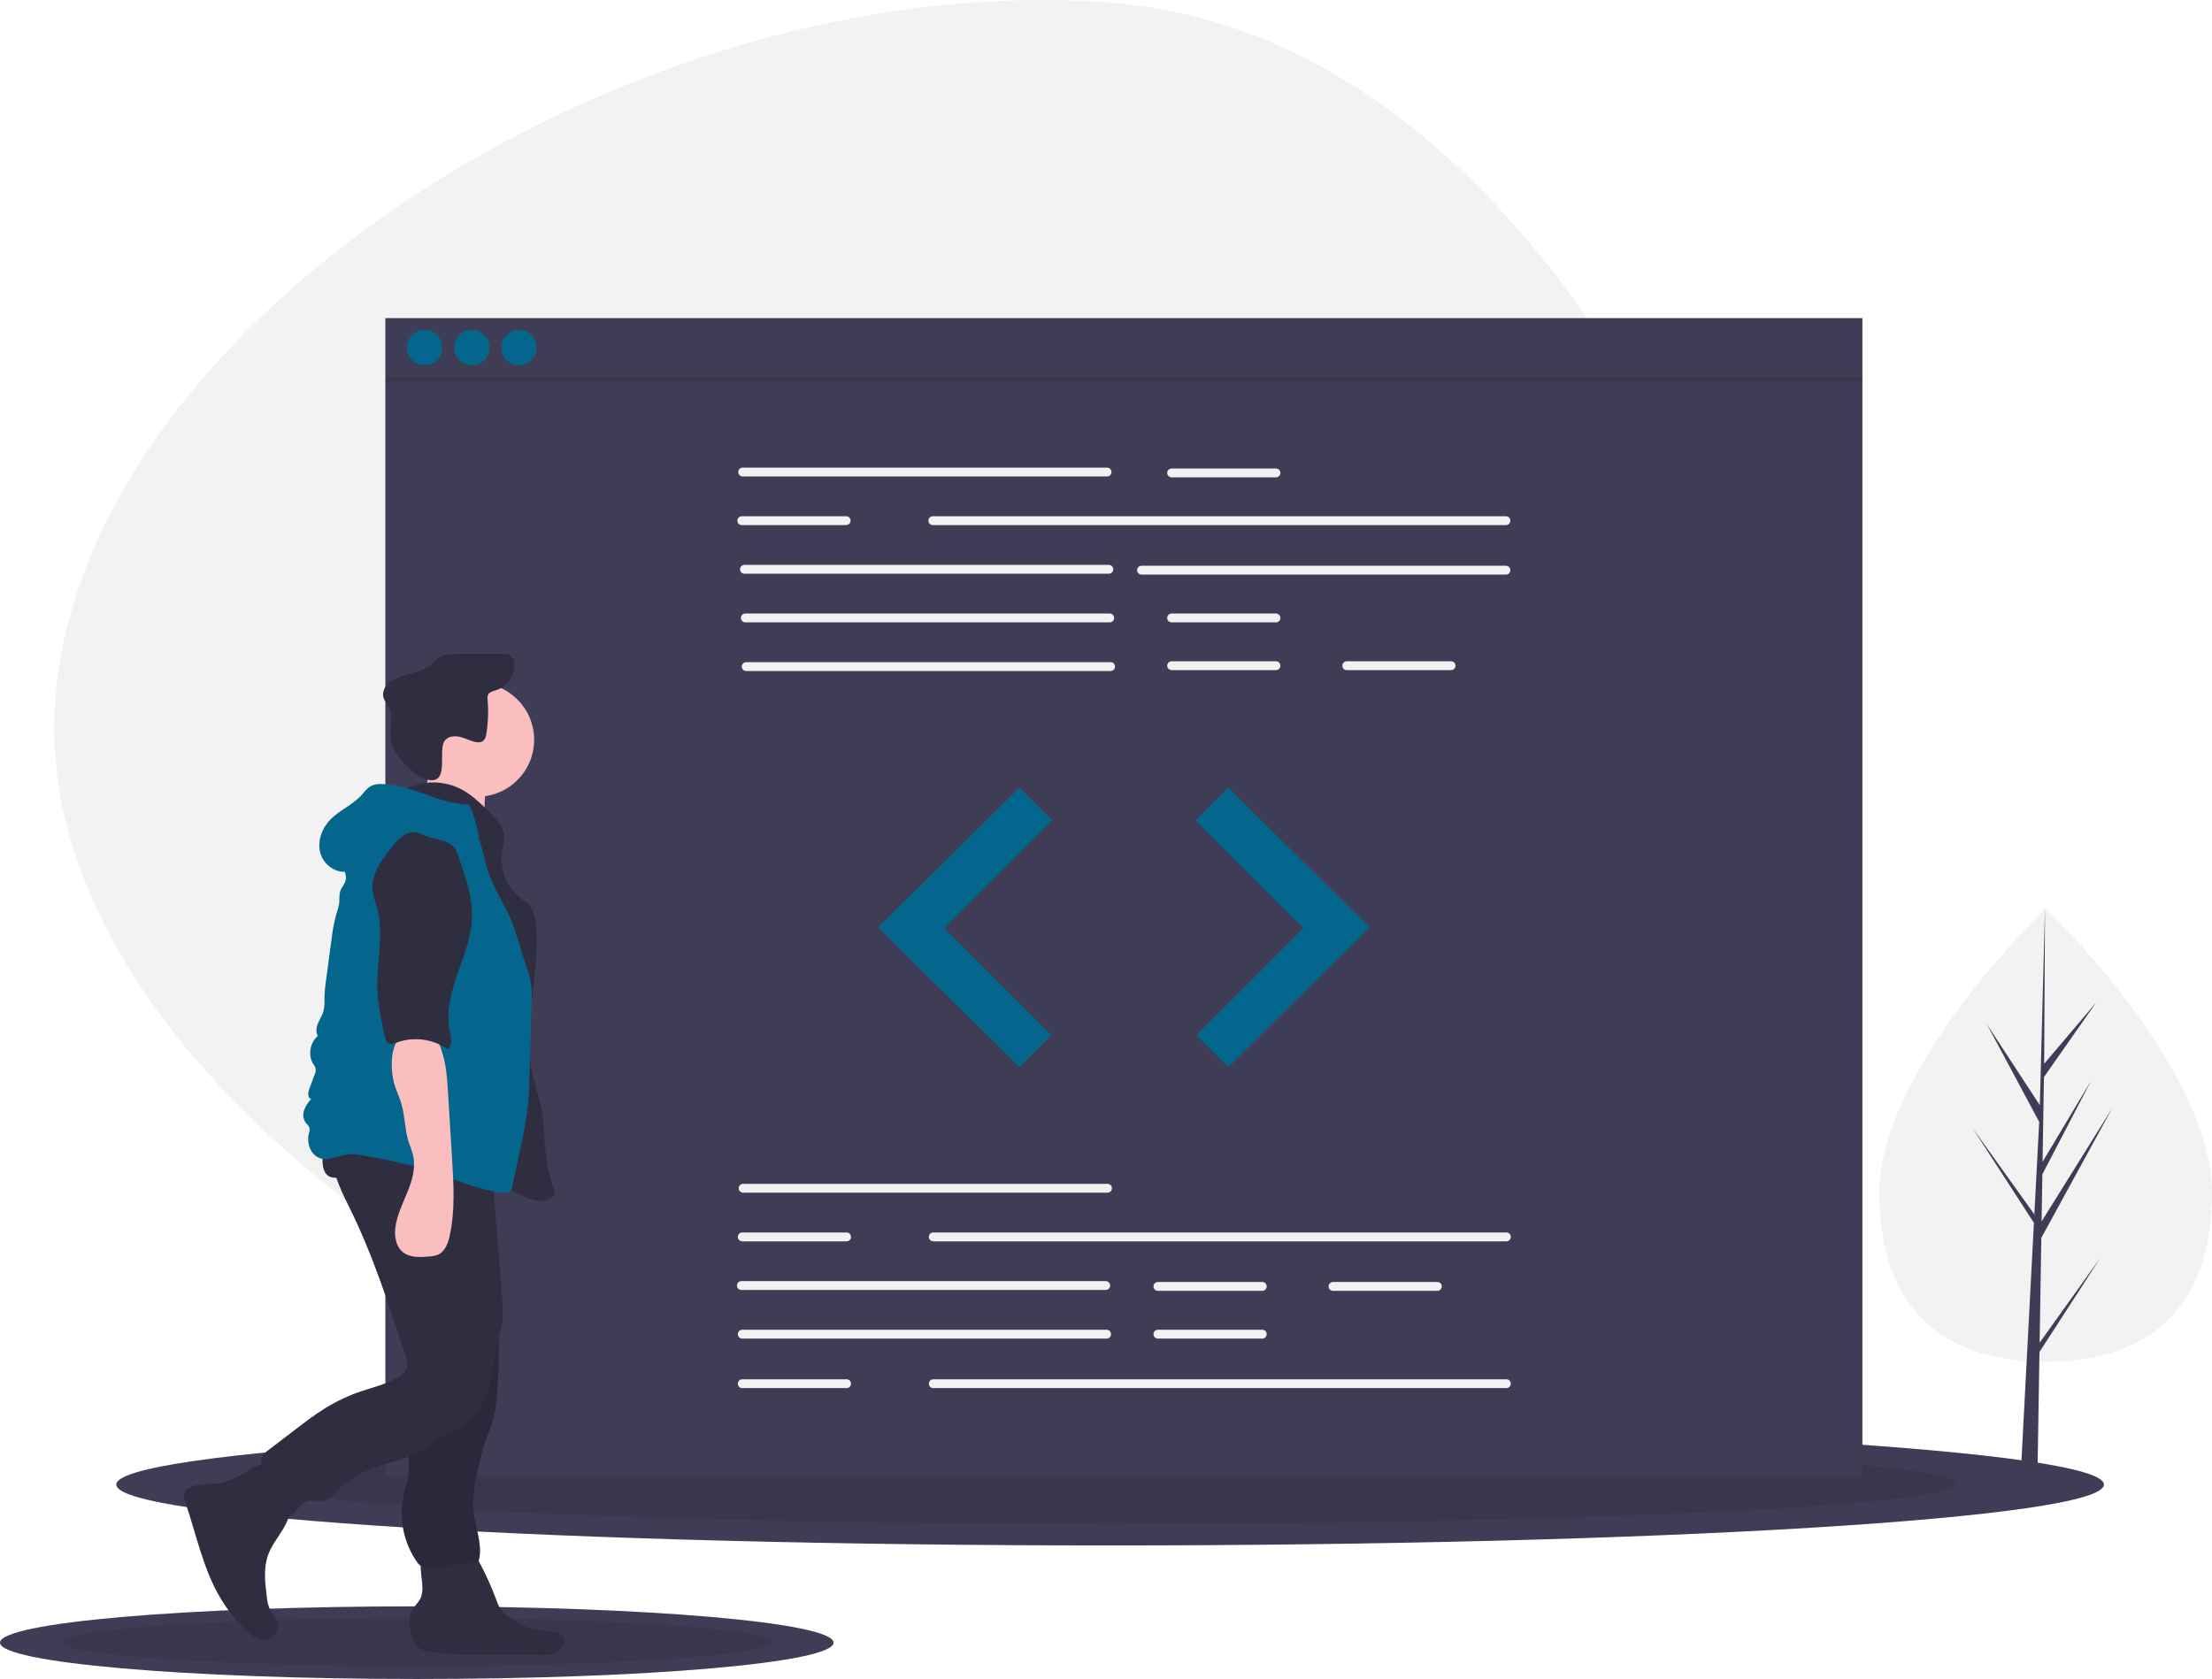
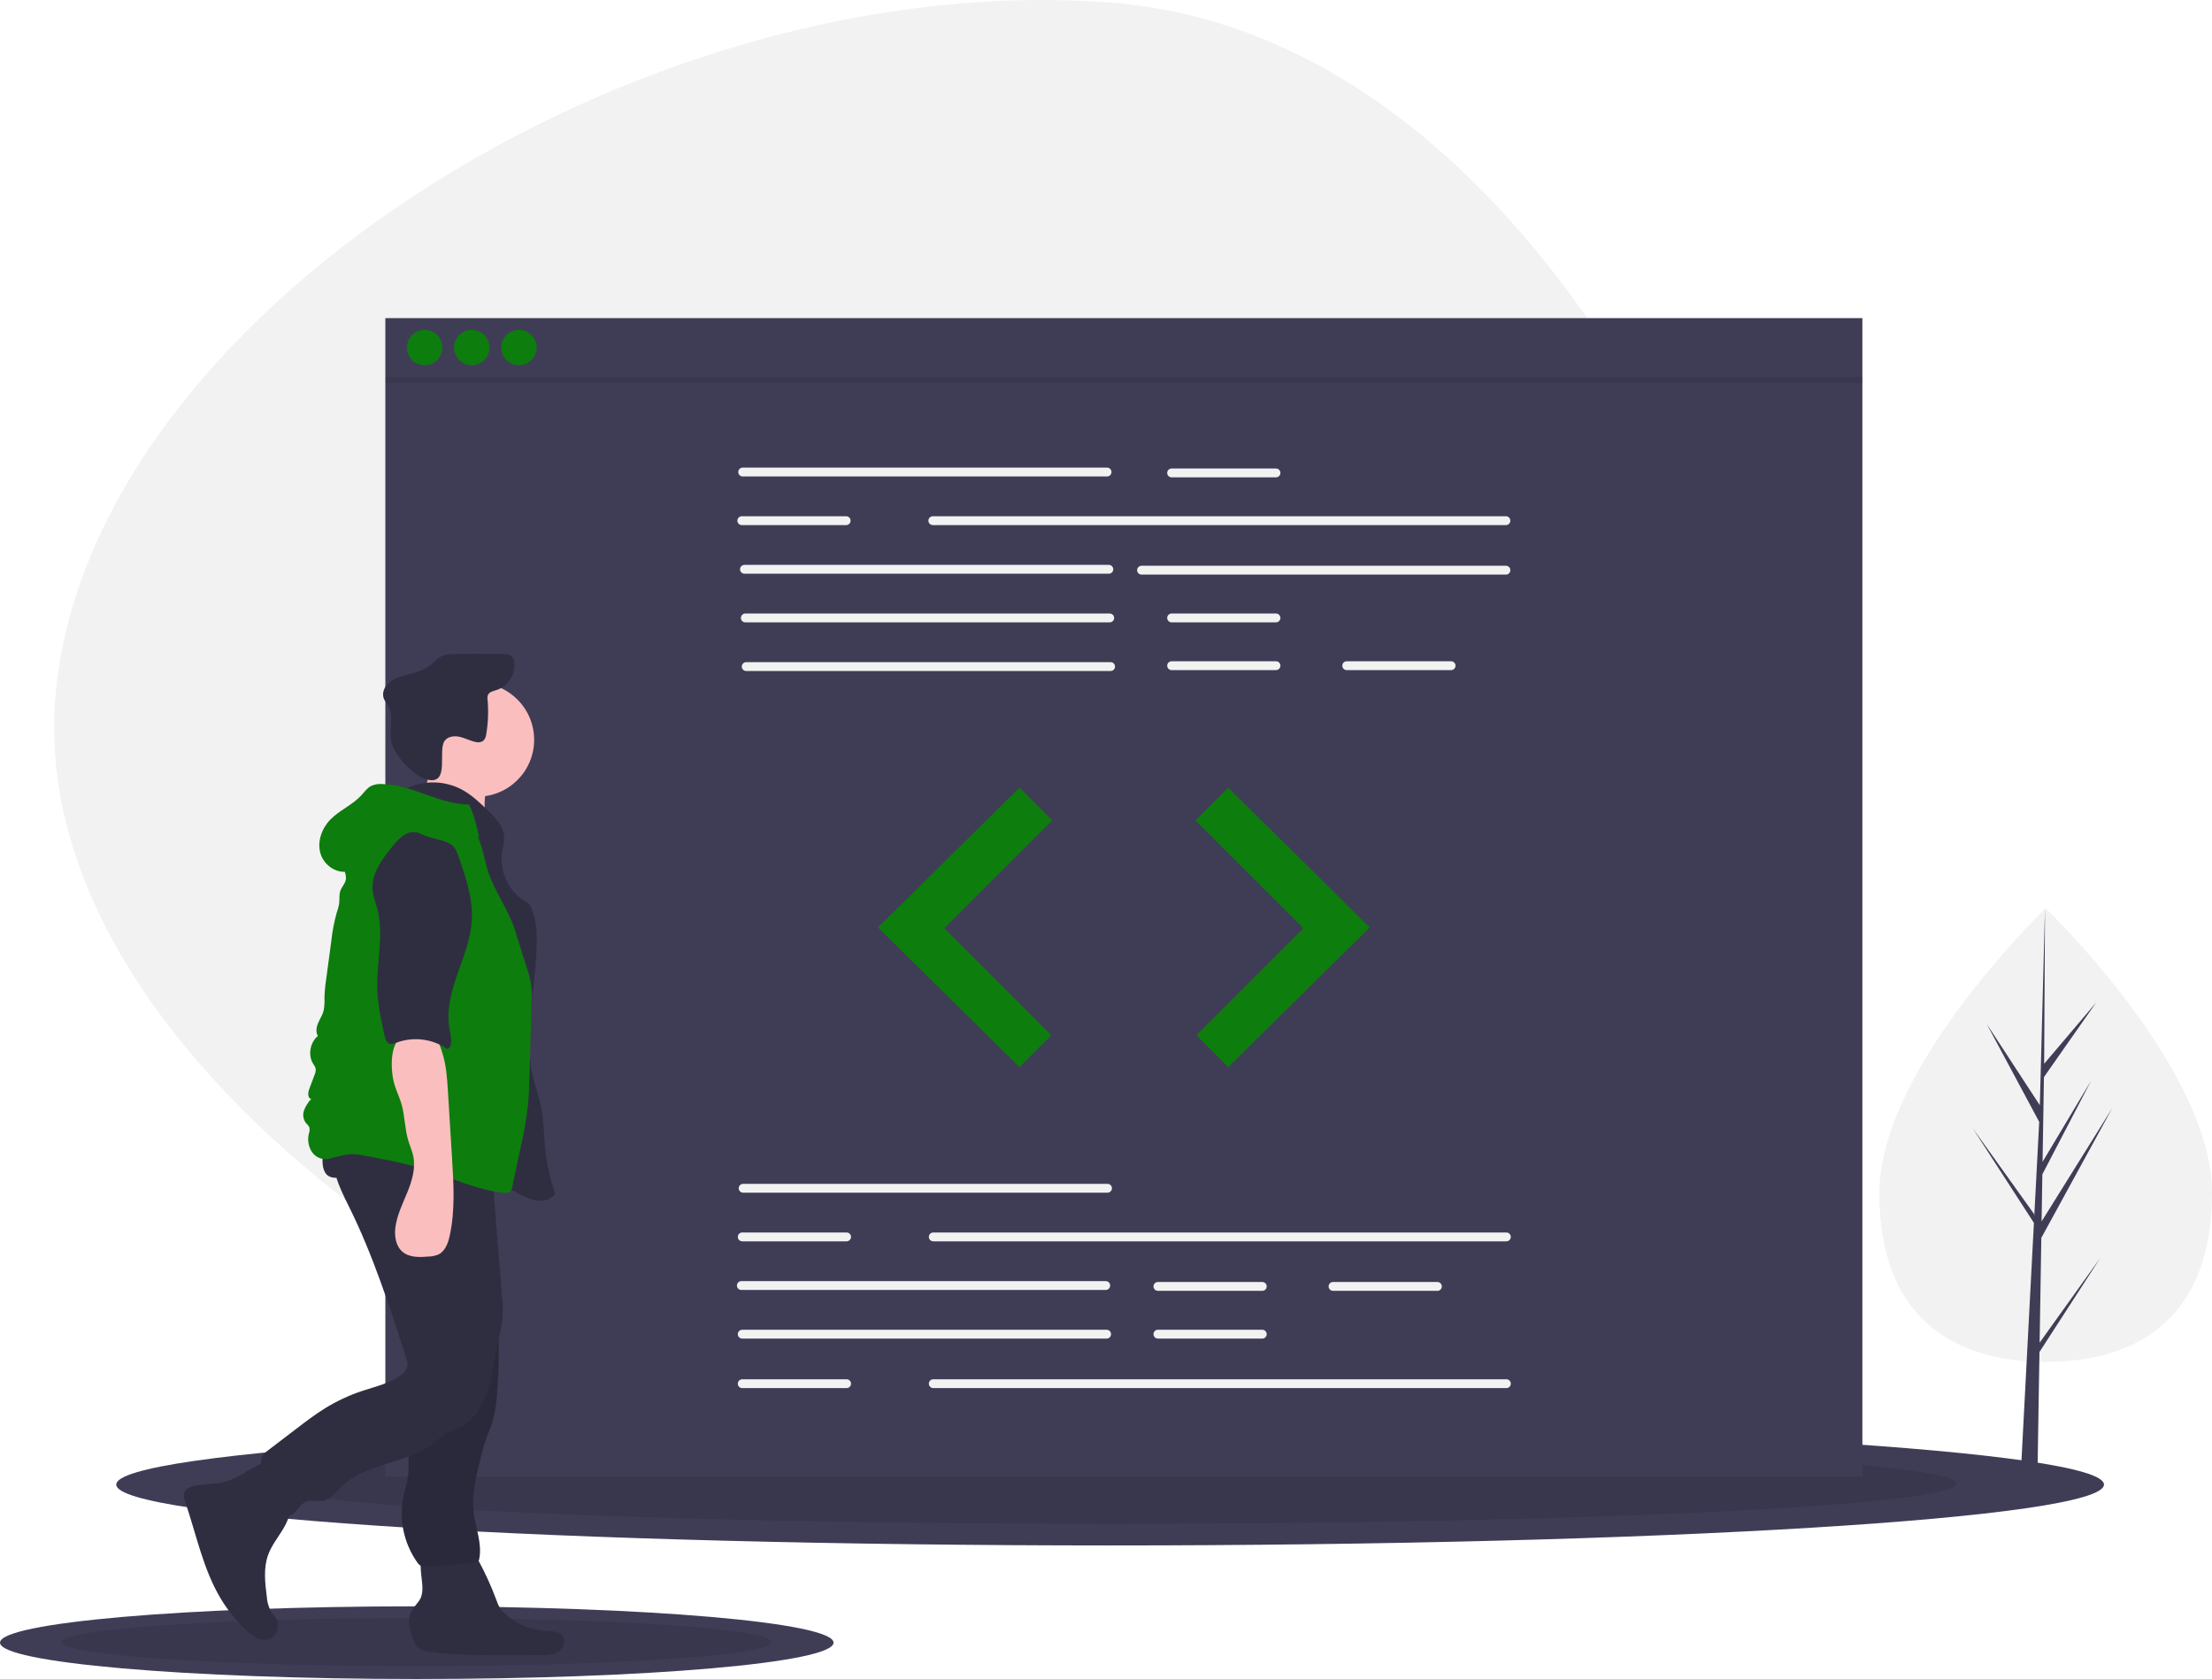
<svg xmlns="http://www.w3.org/2000/svg" id="a594ac37-6d44-4297-8862-1cbd9c01c0b7" data-name="Layer 1" width="1126.194" height="855" viewBox="0 0 1126.194 855">
  <path d="M581.768,778.438C339.369,759.991,50.297,572.172,65.014,378.781S359.7,5.358,602.099,23.805,984.031,403.667,969.314,597.058,824.166,796.885,581.768,778.438Z" transform="translate(-36.90323 -22.5)" fill="#f2f2f2" />
  <ellipse cx="565.194" cy="756" rx="506" ry="31" fill="#3f3d56" />
  <ellipse cx="565.194" cy="755.5" rx="431" ry="20.5" opacity="0.1" />
  <ellipse cx="212.194" cy="836.5" rx="212.194" ry="18.5" fill="#3f3d56" />
  <ellipse cx="212.194" cy="836.202" rx="180.742" ry="12.234" opacity="0.1" />
  <rect x="196.194" y="162" width="752" height="590" fill="#3f3d56" />
  <path d="M600.541,265.129H415.024a2.251,2.251,0,1,1,0-4.503H600.541a2.251,2.251,0,0,1,0,4.503Z" transform="translate(-36.90323 -22.5)" fill="#f2f2f2" />
  <path d="M803.62,289.895H511.835a2.251,2.251,0,0,1,0-4.503H803.62a2.251,2.251,0,1,1,0,4.503Z" transform="translate(-36.90323 -22.5)" fill="#f2f2f2" />
  <path d="M601.442,314.661H415.924a2.251,2.251,0,1,1,0-4.503H601.442a2.251,2.251,0,1,1,0,4.503Z" transform="translate(-36.90323 -22.5)" fill="#f2f2f2" />
  <path d="M803.62,315.111H618.102a2.251,2.251,0,0,1,0-4.503H803.62a2.251,2.251,0,1,1,0,4.503Z" transform="translate(-36.90323 -22.5)" fill="#f2f2f2" />
  <path d="M601.892,339.426H416.374a2.251,2.251,0,0,1,0-4.503H601.892a2.251,2.251,0,1,1,0,4.503Z" transform="translate(-36.90323 -22.5)" fill="#f2f2f2" />
  <path d="M602.342,364.192H416.825a2.251,2.251,0,0,1,0-4.503H602.342a2.251,2.251,0,1,1,0,4.503Z" transform="translate(-36.90323 -22.5)" fill="#f2f2f2" />
  <path d="M686.546,265.579H633.412a2.251,2.251,0,0,1,0-4.503h53.134a2.251,2.251,0,1,1,0,4.503Z" transform="translate(-36.90323 -22.5)" fill="#f2f2f2" />
  <path d="M686.546,339.426H633.412a2.251,2.251,0,0,1,0-4.503h53.134a2.251,2.251,0,1,1,0,4.503Z" transform="translate(-36.90323 -22.5)" fill="#f2f2f2" />
  <path d="M686.546,363.742H633.412a2.251,2.251,0,1,1,0-4.503h53.134a2.251,2.251,0,1,1,0,4.503Z" transform="translate(-36.90323 -22.5)" fill="#f2f2f2" />
  <path d="M775.702,363.742H722.569a2.251,2.251,0,0,1,0-4.503h53.134a2.251,2.251,0,1,1,0,4.503Z" transform="translate(-36.90323 -22.5)" fill="#f2f2f2" />
  <path d="M467.707,289.895H414.573a2.251,2.251,0,0,1,0-4.503h53.134a2.251,2.251,0,0,1,0,4.503Z" transform="translate(-36.90323 -22.5)" fill="#f2f2f2" />
  <path d="M600.766,629.861H415.249a2.251,2.251,0,0,1,0-4.503H600.766a2.251,2.251,0,0,1,0,4.503Z" transform="translate(-36.90323 -22.5)" fill="#f2f2f2" />
  <path d="M599.866,679.392H414.348a2.251,2.251,0,1,1,0-4.503H599.866a2.251,2.251,0,0,1,0,4.503Z" transform="translate(-36.90323 -22.5)" fill="#f2f2f2" />
  <path d="M600.316,704.158H414.798a2.251,2.251,0,1,1,0-4.503H600.316a2.251,2.251,0,1,1,0,4.503Z" transform="translate(-36.90323 -22.5)" fill="#f2f2f2" />
  <path d="M679.566,679.842H626.433a2.251,2.251,0,0,1,0-4.503h53.134a2.251,2.251,0,0,1,0,4.503Z" transform="translate(-36.90323 -22.5)" fill="#f2f2f2" />
  <path d="M679.566,704.158H626.433a2.251,2.251,0,0,1,0-4.503h53.134a2.251,2.251,0,1,1,0,4.503Z" transform="translate(-36.90323 -22.5)" fill="#f2f2f2" />
  <path d="M768.723,679.842H715.589a2.251,2.251,0,1,1,0-4.503h53.134a2.251,2.251,0,0,1,0,4.503Z" transform="translate(-36.90323 -22.5)" fill="#f2f2f2" />
  <path d="M803.845,654.626H512.06a2.251,2.251,0,0,1,0-4.503H803.845a2.251,2.251,0,0,1,0,4.503Z" transform="translate(-36.90323 -22.5)" fill="#f2f2f2" />
  <path d="M467.932,654.626H414.798a2.251,2.251,0,0,1,0-4.503H467.932a2.251,2.251,0,0,1,0,4.503Z" transform="translate(-36.90323 -22.5)" fill="#f2f2f2" />
  <path d="M803.845,729.374H512.06a2.251,2.251,0,1,1,0-4.503H803.845a2.251,2.251,0,0,1,0,4.503Z" transform="translate(-36.90323 -22.5)" fill="#f2f2f2" />
  <path d="M467.932,729.374H414.798a2.251,2.251,0,1,1,0-4.503H467.932a2.251,2.251,0,1,1,0,4.503Z" transform="translate(-36.90323 -22.5)" fill="#f2f2f2" />
-   <polygon points="519.06 401.13 447.014 472.275 519.06 543.42 535.27 527.21 480.786 472.725 535.72 417.79 519.06 401.13" fill="#05668d" />
-   <polygon points="625.327 401.13 697.373 472.275 625.327 543.42 609.117 527.21 663.602 472.725 608.667 417.79 625.327 401.13" fill="#05668d" />
-   <circle cx="216.194" cy="177" r="9" fill="#05668d" />
-   <circle cx="240.194" cy="177" r="9" fill="#05668d" />
-   <circle cx="264.194" cy="177" r="9" fill="#05668d" />
+   <polygon points="519.06 401.13 447.014 472.275 519.06 543.42 535.27 527.21 480.786 472.725 535.72 417.79 519.06 401.13" fill="#0d7d0d" />
+   <polygon points="625.327 401.13 697.373 472.275 625.327 543.42 609.117 527.21 663.602 472.725 608.667 417.79 625.327 401.13" fill="#0d7d0d" />
+   <circle cx="216.194" cy="177" r="9" fill="#0d7d0d" />
+   <circle cx="240.194" cy="177" r="9" fill="#0d7d0d" />
+   <circle cx="264.194" cy="177" r="9" fill="#0d7d0d" />
  <rect x="196.194" y="192" width="752" height="3" opacity="0.1" />
  <path d="M1163.097,629.954c0,63.771-37.911,86.038-84.676,86.038s-84.676-22.266-84.676-86.038,84.676-144.898,84.676-144.898S1163.097,566.182,1163.097,629.954Z" transform="translate(-36.90323 -22.5)" fill="#f2f2f2" />
  <polygon points="1038.433 683.736 1039.3 630.365 1075.391 564.338 1039.436 621.993 1039.826 597.995 1064.699 550.226 1039.929 591.645 1039.929 591.645 1040.63 548.484 1067.265 510.453 1040.74 541.697 1041.178 462.556 1038.425 567.325 1038.651 563.003 1011.571 521.552 1038.217 571.3 1035.694 619.503 1035.619 618.223 1004.4 574.602 1035.524 622.743 1035.209 628.771 1035.152 628.862 1035.178 629.357 1028.776 751.653 1037.329 751.653 1038.355 688.485 1069.404 640.461 1038.433 683.736" fill="#3f3d56" />
  <path d="M159.525,773.591a43.126,43.126,0,0,1-8.178,3.503c-5.079,1.387-10.507.878-15.637,2.063-2.1.485-4.386,1.499-5.054,3.549-.49,1.503.043,3.127.553,4.623,5.669,16.62,9.085,34.266,18.125,49.321a74.641,74.641,0,0,0,13.993,16.988c2.055,1.852,4.384,3.664,7.135,3.955a7.248,7.248,0,0,0,7.371-10.182c-.811-1.801-2.317-3.196-3.289-4.916a18.757,18.757,0,0,1-1.819-6.991c-.893-7.108-1.754-14.538.709-21.265,1.652-4.512,4.682-8.359,7.206-12.447s4.622-8.772,4.06-13.544c-.383-3.257-1.972-6.237-3.65-9.054-1.681-2.823-5.005-10.408-8.383-11.35C169.16,766.864,162.583,772.024,159.525,773.591Z" transform="translate(-36.90323 -22.5)" fill="#2f2e41" />
  <path d="M251.96,831a14.019,14.019,0,0,1-.663,4.745c-1.058,2.793-3.681,4.706-5.036,7.367-1.885,3.701-1.031,8.174.218,12.135.783,2.483,1.81,5.067,3.912,6.603a12.893,12.893,0,0,0,5.954,1.907c18.036,2.496,36.358,1.064,54.559,1.587,3.317.095,6.829.211,9.725-1.41s4.686-5.697,2.717-8.368c-1.769-2.399-5.265-2.376-8.242-2.518a33.912,33.912,0,0,1-20.913-8.615,15.112,15.112,0,0,1-2.933-3.377,20.753,20.753,0,0,1-1.534-3.518,156.799,156.799,0,0,0-9.084-20.119c-.979-1.815-2.087-3.705-3.906-4.676a10.323,10.323,0,0,0-4.239-.926c-4.536-.294-16.283-1.838-19.791,1.69C249.461,816.768,252.032,826.86,251.96,831Z" transform="translate(-36.90323 -22.5)" fill="#2f2e41" />
  <circle cx="242.971" cy="376.72" r="28.975" fill="#fbbebe" />
  <path d="M253.709,423.146c-1.723,4.614-4.647,8.947-8.9,11.43l40.075,8.175a42.453,42.453,0,0,1-.562-17.869,10.3,10.3,0,0,0,.24-4.409c-.754-2.907-4.026-4.307-6.955-4.974-7.314-1.667-13.782-2.561-20.579-5.792C254.95,413.263,255.241,419.045,253.709,423.146Z" transform="translate(-36.90323 -22.5)" fill="#fbbebe" />
  <path d="M244.474,423.727a31.338,31.338,0,0,1,27.313.714c5.138,2.707,9.392,6.794,13.572,10.826,3.853,3.717,7.962,7.972,8.236,13.319.132,2.59-.676,5.123-1.084,7.684a25.766,25.766,0,0,0,13.78,26.469c3.184,5.303,3.841,11.729,3.889,17.914.185,23.436-7.209,47.161-1.93,69.995,1.239,5.361,3.162,10.554,4.232,15.951,1.387,6.991,1.318,14.18,2.044,21.27a95.266,95.266,0,0,0,5.113,22.495c-1.744,2.774-5.374,3.837-8.642,3.613s-6.325-1.643-9.242-3.136c-14.123-7.227-27.059-16.757-41.687-22.9-9.678-4.064-19.987-6.595-29.376-11.288s-18.12-12.142-20.99-22.238c-1.241-4.365-1.318-8.965-1.385-13.503-.285-19.114-.55-38.436,3.61-57.094,3.669-16.454,10.741-32.194,12.284-48.981.502-5.464.513-11.314,3.566-15.873C232.091,432.52,241.409,430.851,244.474,423.727Z" transform="translate(-36.90323 -22.5)" fill="#2f2e41" />
  <path d="M263.395,399.629c1.707-2.227,5-2.531,7.728-1.872s5.243,2.064,7.997,2.599a4.675,4.675,0,0,0,3.743-.526,5.444,5.444,0,0,0,1.615-3.57,68.163,68.163,0,0,0,.671-17.38,5.147,5.147,0,0,1,.159-2.437c.682-1.643,2.763-2.035,4.462-2.562a13.316,13.316,0,0,0,9.013-13.633,5.421,5.421,0,0,0-1.657-3.741c-1.175-.958-2.82-1.016-4.336-1.029q-11.683-.094-23.367.006c-2.883.025-5.91.096-8.409,1.533-1.848,1.063-3.222,2.773-4.88,4.112-4.326,3.491-10.178,4.201-15.441,5.991a15.308,15.308,0,0,0-6.768,4.036c-1.75,2-2.592,4.973-1.493,7.393a26.252,26.252,0,0,0,1.887,2.904c3.105,4.964,1.038,11.403,1.501,17.24.579,7.288,11.365,19.112,18.679,20.836C266.308,422.311,259.486,404.414,263.395,399.629Z" transform="translate(-36.90323 -22.5)" fill="#2f2e41" />
  <path d="M247.037,719.183c.745,5.322,1.701,10.662,1.445,16.029-.357,7.494-3.059,14.714-3.559,22.199-.373,5.591.49,11.242-.287,16.791-.497,3.553-1.656,6.978-2.373,10.494a43.395,43.395,0,0,0,6.973,33.265,5.448,5.448,0,0,0,2.023,1.961,5.714,5.714,0,0,0,2.508.332,179.947,179.947,0,0,0,25.17-2.287,2.414,2.414,0,0,0,1.616-.713,2.266,2.266,0,0,0,.351-.954c1.544-7.936-1.977-15.893-2.872-23.928-.956-8.58,1.103-17.177,3.146-25.565a113.548,113.548,0,0,1,3.467-12.228c.988-2.697,2.181-5.321,3.037-8.063a61.46,61.46,0,0,0,2.202-13.203q.892-10.575.945-21.199a88.958,88.958,0,0,0-1.665-20.01c-1.878-8.338-5.724-16.081-9.536-23.73a15.029,15.029,0,0,0-5.618,2.67,125.38,125.38,0,0,1-15.35,8.481c-3.567,1.657-10.522,2.833-12.786,6.286-2.232,3.405-.792,10.351-.621,14.106Q245.694,709.584,247.037,719.183Z" transform="translate(-36.90323 -22.5)" fill="#2f2e41" />
  <path d="M247.037,719.183c.745,5.322,1.701,10.662,1.445,16.029-.357,7.494-3.059,14.714-3.559,22.199-.373,5.591.49,11.242-.287,16.791-.497,3.553-1.656,6.978-2.373,10.494a43.395,43.395,0,0,0,6.973,33.265,5.448,5.448,0,0,0,2.023,1.961,5.714,5.714,0,0,0,2.508.332,179.947,179.947,0,0,0,25.17-2.287,2.414,2.414,0,0,0,1.616-.713,2.266,2.266,0,0,0,.351-.954c1.544-7.936-1.977-15.893-2.872-23.928-.956-8.58,1.103-17.177,3.146-25.565a113.548,113.548,0,0,1,3.467-12.228c.988-2.697,2.181-5.321,3.037-8.063a61.46,61.46,0,0,0,2.202-13.203q.892-10.575.945-21.199a88.958,88.958,0,0,0-1.665-20.01c-1.878-8.338-5.724-16.081-9.536-23.73a15.029,15.029,0,0,0-5.618,2.67,125.38,125.38,0,0,1-15.35,8.481c-3.567,1.657-10.522,2.833-12.786,6.286-2.232,3.405-.792,10.351-.621,14.106Q245.694,709.584,247.037,719.183Z" transform="translate(-36.90323 -22.5)" opacity="0.1" />
  <path d="M207.864,605.518c-3.848,10.359,1.808,21.554,6.722,31.452,12.106,24.386,20.513,50.407,28.874,76.317.626,1.941,1.252,4.058.554,5.974a7.825,7.825,0,0,1-2.822,3.347c-5.765,4.379-13.107,5.939-19.975,8.23a90.184,90.184,0,0,0-18.943,8.88c-4.977,3.084-9.639,6.644-14.292,10.197l-14.812,11.312a9.903,9.903,0,0,0-2.476,2.397c-1.429,2.241-.843,5.167-.132,7.728a131.432,131.432,0,0,0,7.252,19.792,6.911,6.911,0,0,0,2.63,3.447c2.312,1.242,5.14-.405,6.905-2.347s3.292-4.359,5.781-5.193c2.486-.833,5.222.176,7.818-.189,4.199-.589,6.986-4.457,10.013-7.426,12.365-12.131,33.01-11.251,46.612-21.977a59.228,59.228,0,0,1,6.231-4.868c2.3-1.359,4.907-2.105,7.293-3.307,7.257-3.654,11.819-11.209,14.262-18.957s3.141-15.928,4.897-23.861c.908-4.101,2.103-8.158,2.507-12.338a66.094,66.094,0,0,0-.253-11.666L287.604,621.748c-.4-4.943-.8-9.892-1.576-14.791-14.577.521-29.143,1.108-43.728,1.28C230.695,608.374,218.876,609.186,207.864,605.518Z" transform="translate(-36.90323 -22.5)" fill="#2f2e41" />
  <path d="M202.506,619.721c1.977,3.18,6.79,3.114,10.104,1.371s5.889-4.673,9.211-6.401c4.464-2.323,9.746-2.235,14.776-2.093,7.964.225,16.025.464,23.687,2.647,7.925,2.257,15.64,6.603,23.834,5.736,1.426-.151,2.985-.56,3.761-1.766a5.544,5.544,0,0,0,.62-2.836l.268-7.159a6.464,6.464,0,0,0-.57-3.625,6.082,6.082,0,0,0-2.716-2.079c-11.663-5.646-24.965-6.697-37.915-7.141q-9.875-.338-19.757-.278c-5.591.034-12.303-.775-17.739.719C202.774,598.82,198.805,613.769,202.506,619.721Z" transform="translate(-36.90323 -22.5)" fill="#2f2e41" />
-   <path d="M275.742,432.226c-15.282-.135-29.131-10.223-44.412-10.468a11.514,11.514,0,0,0-5.393.93c-2.129,1.073-3.529,3.147-5.147,4.898-4.518,4.893-11.061,7.505-15.703,12.281-4.352,4.478-6.773,11.15-5.055,17.153s8.204,10.608,14.279,9.165A36.801,36.801,0,0,1,228.65,446.706a72.887,72.887,0,0,1,11.205-5.882c6.868-3.112,14.548-6.283,21.718-3.95a30.638,30.638,0,0,1,7.409,4.04l11.954,8.03C279.543,443.45,278.29,437.288,275.742,432.226Z" transform="translate(-36.90323 -22.5)" fill="#05668d" />
-   <path d="M212.552,460.874c-2.029,2.532.894,6.2.447,9.413-.297,2.135-2.054,3.765-2.786,5.793-.758,2.1-.356,4.427-.643,6.641a28.489,28.489,0,0,1-1.275,4.73,84.975,84.975,0,0,0-2.686,14.026l-2.675,19.976a75.681,75.681,0,0,0-.846,9.078,27.107,27.107,0,0,1-.452,6.787c-.592,2.183-1.904,4.093-2.786,6.175s-1.291,4.602-.099,6.524c-3.991,3.325-5.178,9.854-2.387,14.235a7.899,7.899,0,0,1,1.23,2.265,5.82,5.82,0,0,1-.542,3.34l-2.705,7.207c-.692,1.845-.911,4.653,1.014,5.074a17.006,17.006,0,0,0-3.651,5.767,6.866,6.866,0,0,0,.972,6.506,8.289,8.289,0,0,1,1.694,2.056,5.473,5.473,0,0,1-.196,3.243,11.906,11.906,0,0,0,1.473,9.333,8.371,8.371,0,0,0,8.418,3.609c5.41-1.22,10.272-3.147,15.728-2.146,11.746,2.155,23.53,4.32,34.906,7.952,12.984,4.145,25.556,10.224,39.126,11.5a3.798,3.798,0,0,0,2.617-.407,3.931,3.931,0,0,0,1.21-2.488q2.097-9.832,4.194-19.665a202.363,202.363,0,0,0,3.855-22.028c.477-4.781.614-9.589.749-14.392l1.081-38.231a38.197,38.197,0,0,0-2.2-16.62l-6.217-19.848c-3.548-11.327-11.688-21.371-14.586-32.882-1.834-7.285-3.189-15.103-8.108-20.781-7.012-8.095-19.145-9.354-29.764-7.962-4.797.629-9.636,1.714-13.785,4.202-4.798,2.877-8.333,7.409-11.753,11.836C218.305,454.343,215.436,457.276,212.552,460.874Z" transform="translate(-36.90323 -22.5)" fill="#05668d" />
+   <path d="M275.742,432.226c-15.282-.135-29.131-10.223-44.412-10.468a11.514,11.514,0,0,0-5.393.93c-2.129,1.073-3.529,3.147-5.147,4.898-4.518,4.893-11.061,7.505-15.703,12.281-4.352,4.478-6.773,11.15-5.055,17.153s8.204,10.608,14.279,9.165A36.801,36.801,0,0,1,228.65,446.706a72.887,72.887,0,0,1,11.205-5.882c6.868-3.112,14.548-6.283,21.718-3.95a30.638,30.638,0,0,1,7.409,4.04l11.954,8.03C279.543,443.45,278.29,437.288,275.742,432.226Z" transform="translate(-36.90323 -22.5)" fill="#0d7d0d" />
+   <path d="M212.552,460.874c-2.029,2.532.894,6.2.447,9.413-.297,2.135-2.054,3.765-2.786,5.793-.758,2.1-.356,4.427-.643,6.641a28.489,28.489,0,0,1-1.275,4.73,84.975,84.975,0,0,0-2.686,14.026l-2.675,19.976a75.681,75.681,0,0,0-.846,9.078,27.107,27.107,0,0,1-.452,6.787c-.592,2.183-1.904,4.093-2.786,6.175s-1.291,4.602-.099,6.524c-3.991,3.325-5.178,9.854-2.387,14.235a7.899,7.899,0,0,1,1.23,2.265,5.82,5.82,0,0,1-.542,3.34l-2.705,7.207c-.692,1.845-.911,4.653,1.014,5.074a17.006,17.006,0,0,0-3.651,5.767,6.866,6.866,0,0,0,.972,6.506,8.289,8.289,0,0,1,1.694,2.056,5.473,5.473,0,0,1-.196,3.243,11.906,11.906,0,0,0,1.473,9.333,8.371,8.371,0,0,0,8.418,3.609c5.41-1.22,10.272-3.147,15.728-2.146,11.746,2.155,23.53,4.32,34.906,7.952,12.984,4.145,25.556,10.224,39.126,11.5a3.798,3.798,0,0,0,2.617-.407,3.931,3.931,0,0,0,1.21-2.488q2.097-9.832,4.194-19.665a202.363,202.363,0,0,0,3.855-22.028c.477-4.781.614-9.589.749-14.392l1.081-38.231a38.197,38.197,0,0,0-2.2-16.62l-6.217-19.848c-3.548-11.327-11.688-21.371-14.586-32.882-1.834-7.285-3.189-15.103-8.108-20.781-7.012-8.095-19.145-9.354-29.764-7.962-4.797.629-9.636,1.714-13.785,4.202-4.798,2.877-8.333,7.409-11.753,11.836C218.305,454.343,215.436,457.276,212.552,460.874Z" transform="translate(-36.90323 -22.5)" fill="#0d7d0d" />
  <path d="M237.347,573.323c.875,3.773,2.712,7.251,3.837,10.957,1.884,6.209,1.724,12.896,3.605,19.106.789,2.606,1.933,5.109,2.5,7.773,1.321,6.211-.608,12.636-3.003,18.516s-5.313,11.678-6.091,17.98c-.548,4.438.239,9.45,3.66,12.331,3.552,2.99,8.713,2.788,13.339,2.39a14.016,14.016,0,0,0,4.841-1.008c3.538-1.674,5.028-5.86,5.855-9.685,2.771-12.819,1.98-26.106,1.174-39.197l-2.106-34.234c-.405-6.591-.84-13.318-2.871-19.646-.739-2.302-2.026-6.954-4.129-8.424-2.083-1.456-8.03-1.521-10.609-1.642C235.251,547.97,235.387,564.856,237.347,573.323Z" transform="translate(-36.90323 -22.5)" fill="#fbbebe" />
  <path d="M250.751,446.923c-2.471-1.294-5.584-.736-7.972.704a24.568,24.568,0,0,0-5.972,5.798c-5.339,6.517-10.991,13.995-10.199,22.382.297,3.145,1.501,6.121,2.317,9.172,3.579,13.38-.379,27.53.075,41.373.262,7.999,2.003,15.866,3.736,23.679.354,1.595.92,3.44,2.463,3.977,1.159.403,2.41-.115,3.557-.551A28.371,28.371,0,0,1,264.721,556.731c2.865-1.529,1.791-6.363,1.149-9.546-1.908-9.458.682-19.214,3.828-28.335s6.911-18.23,7.432-27.865c.591-10.916-3.029-21.571-6.6-31.903-.779-2.255-1.631-4.62-3.439-6.178a13.665,13.665,0,0,0-5.203-2.377C258.096,449.406,254.255,448.758,250.751,446.923Z" transform="translate(-36.90323 -22.5)" fill="#2f2e41" />
</svg>
